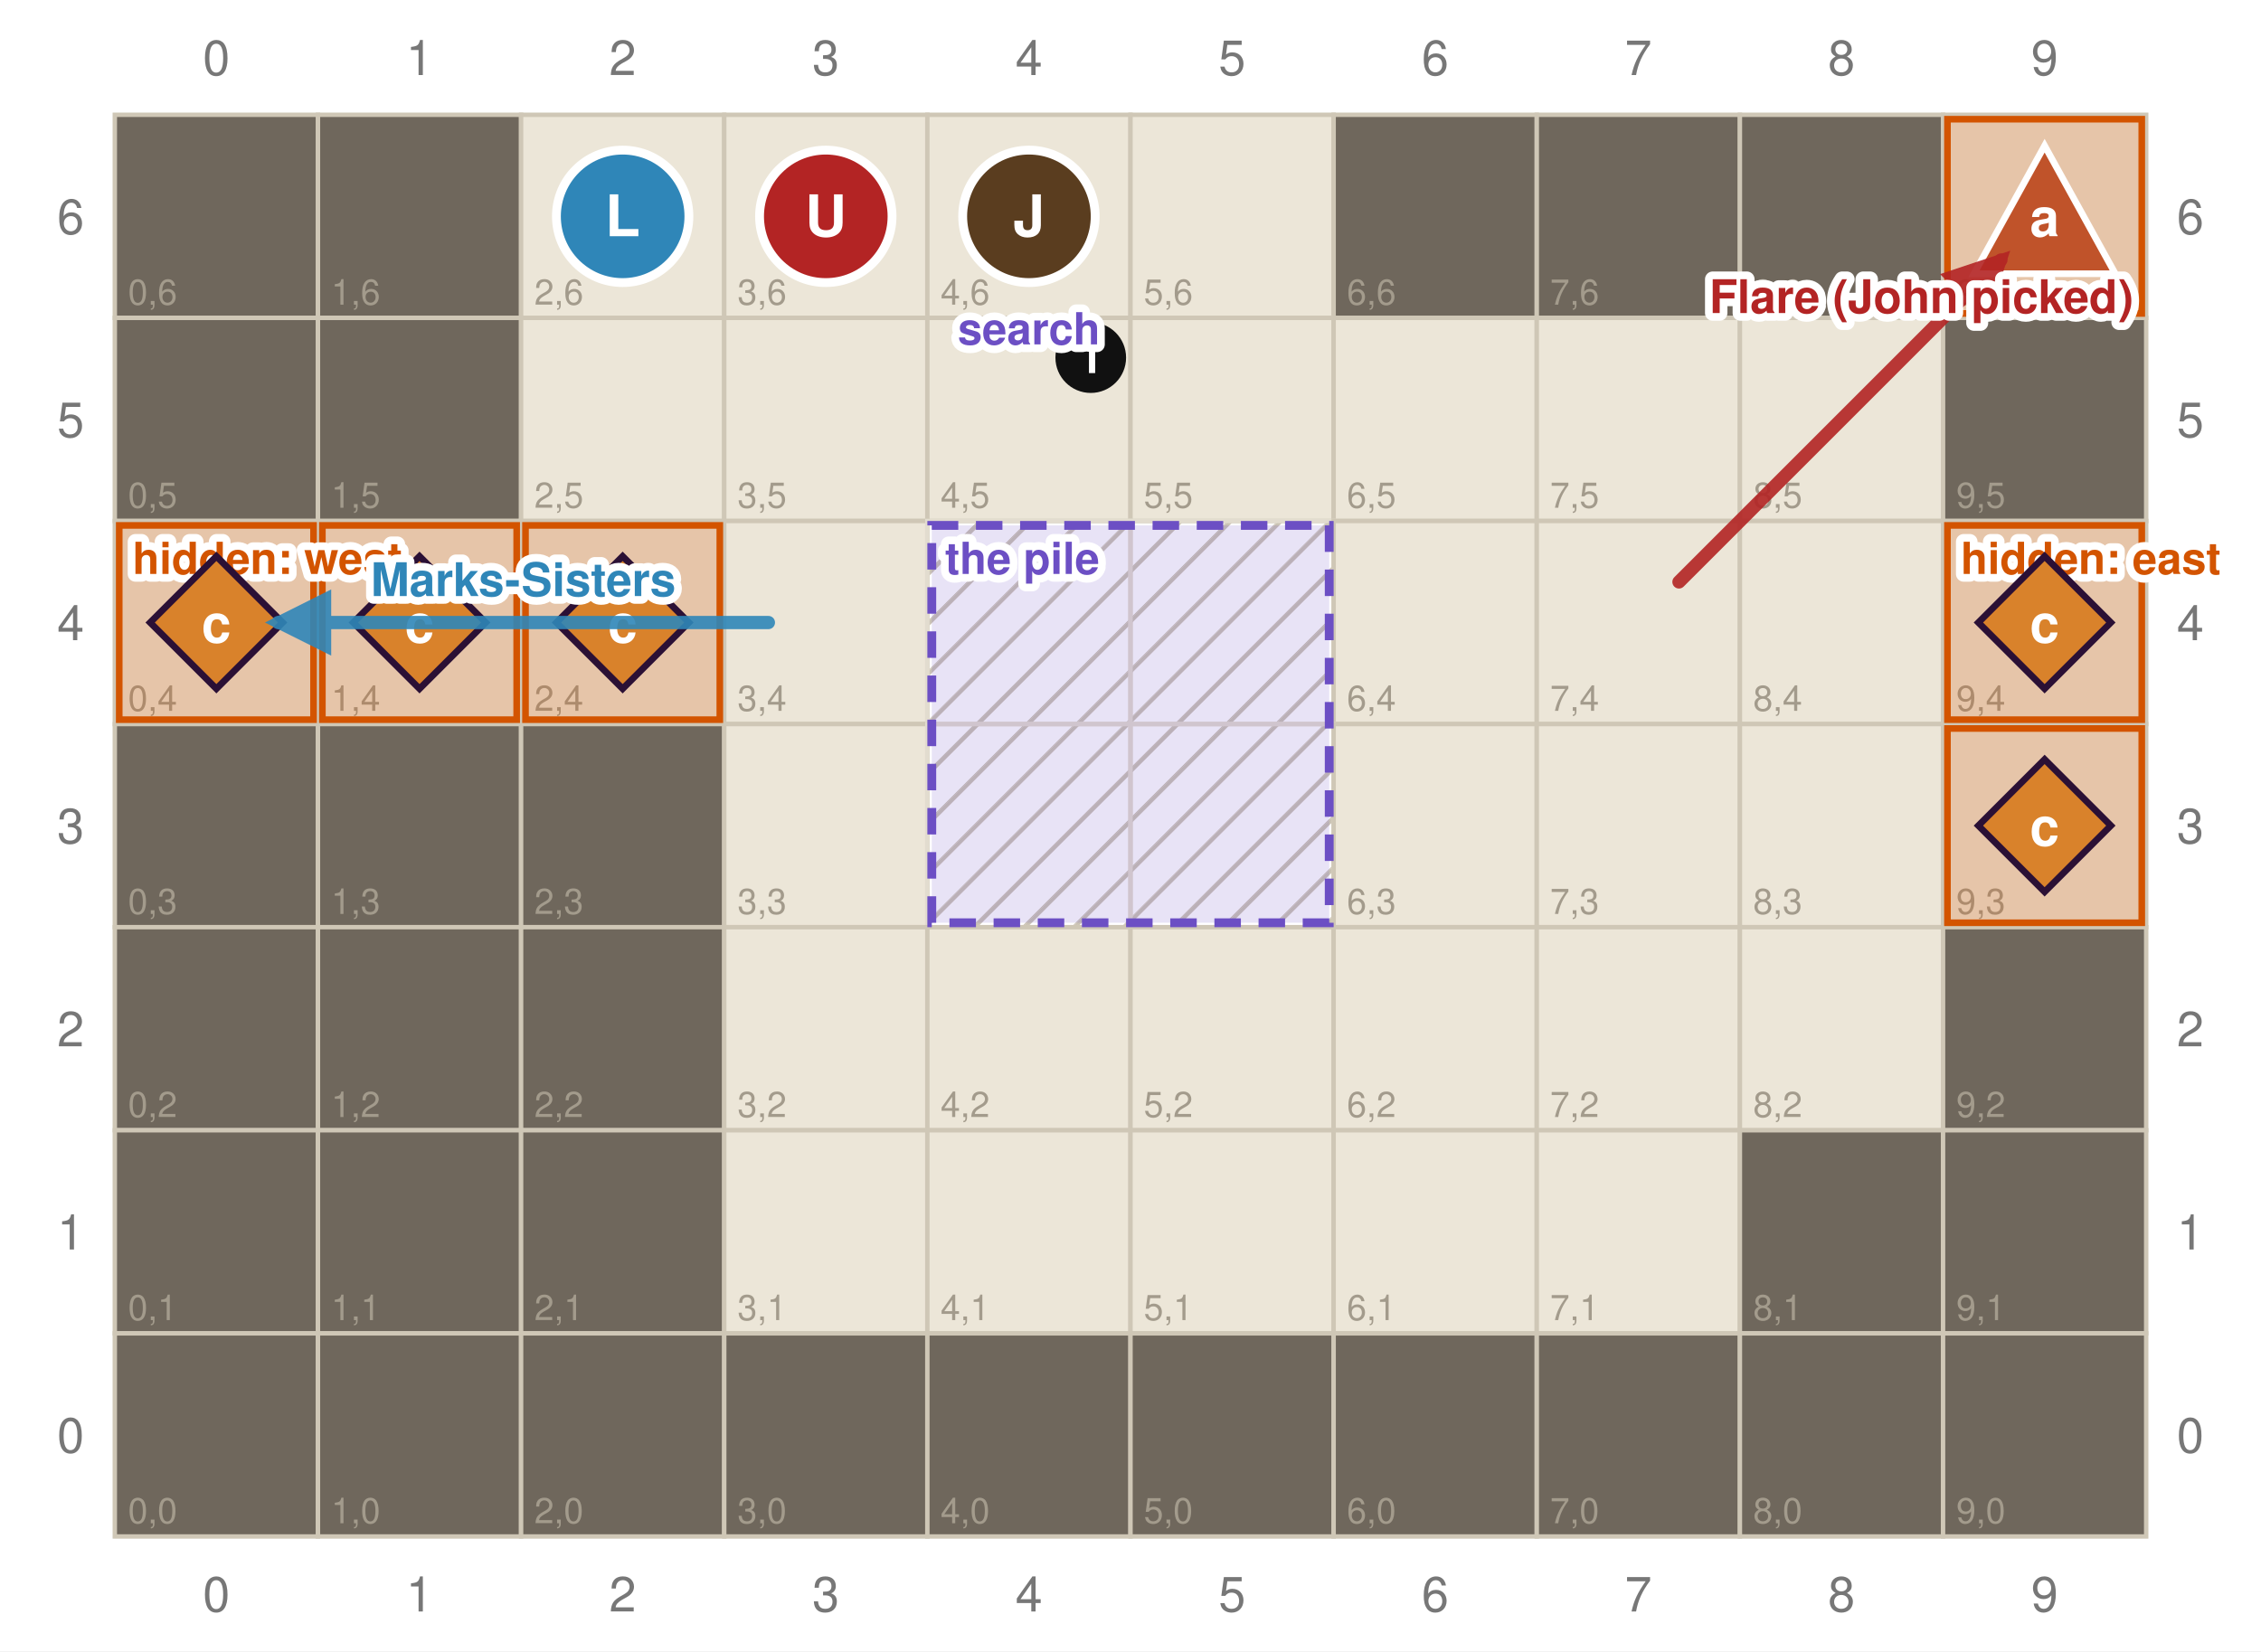
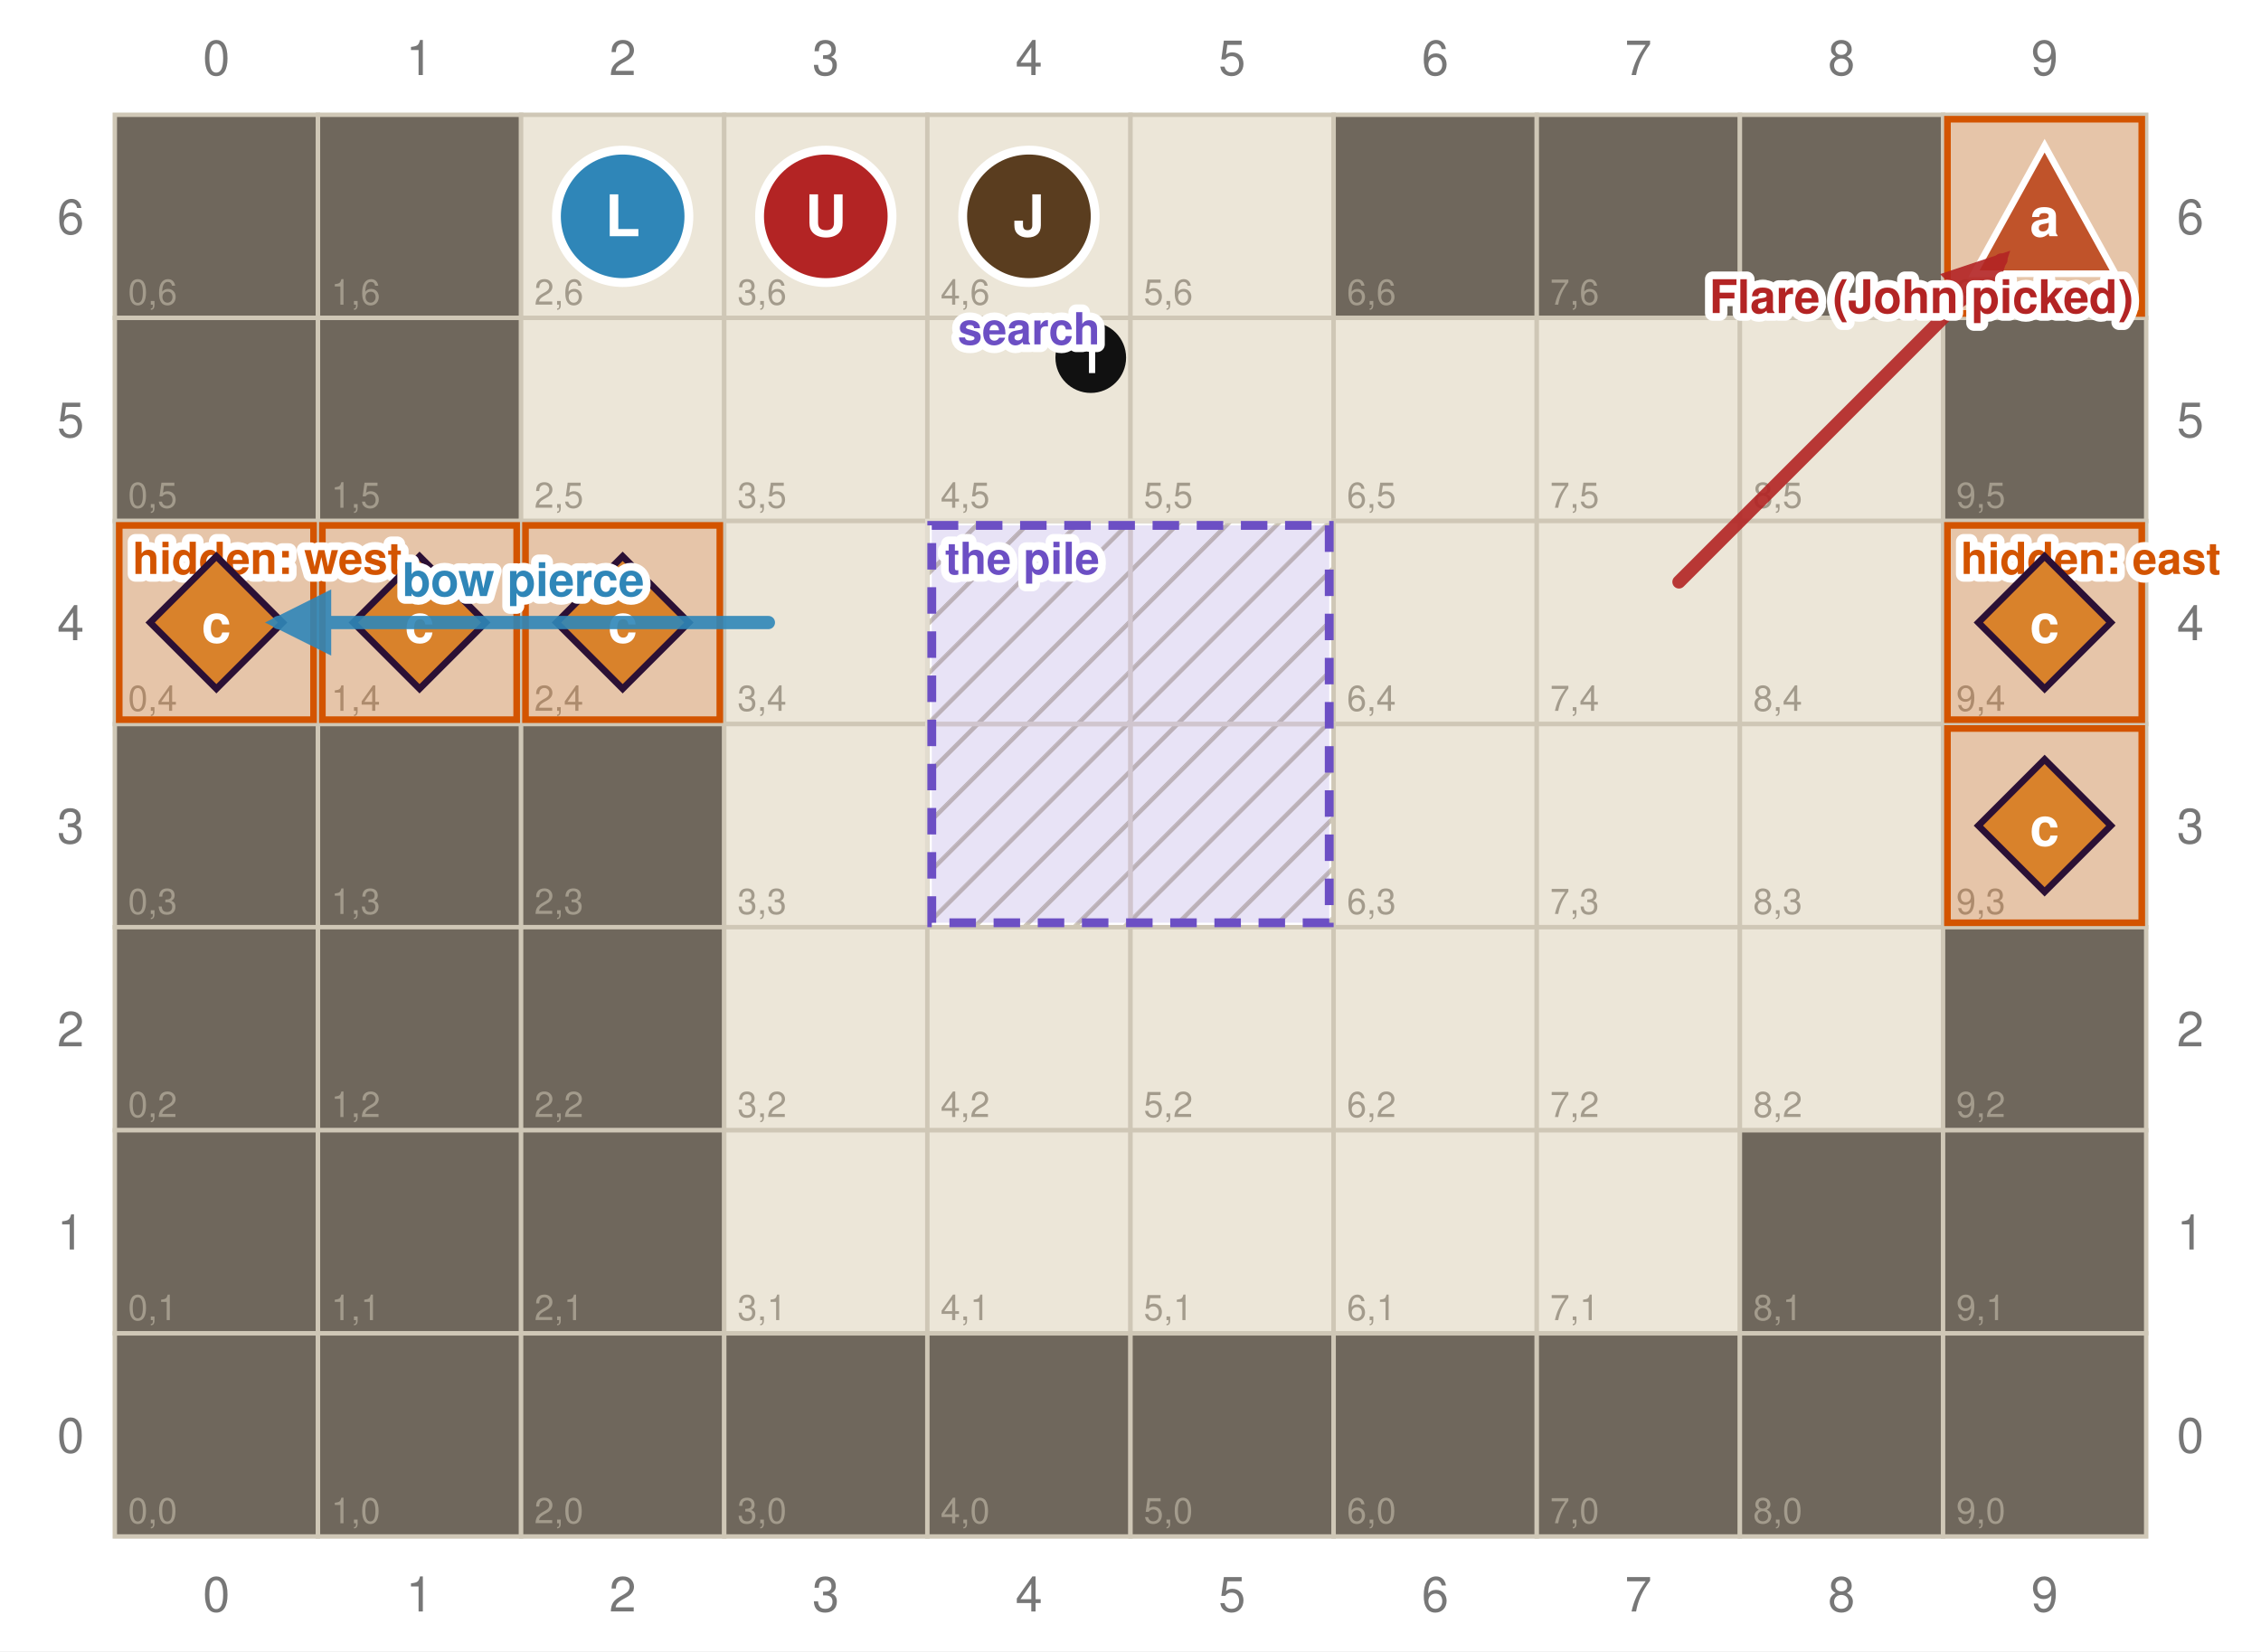
<svg xmlns="http://www.w3.org/2000/svg" viewBox="0 0 512 374" width="512" height="374">
  <defs>
    <marker id="ah" viewBox="0 0 10 10" refX="8" refY="5" markerWidth="5" markerHeight="5" orient="auto-start-reverse">
      <path d="M0,0 L10,5 L0,10 z" fill="context-stroke" />
    </marker>
    <pattern id="gap" width="8" height="8" patternUnits="userSpaceOnUse" patternTransform="rotate(45)">
      <line x1="0" y1="0" x2="0" y2="8" stroke="#c9c2b4" stroke-width="2" />
    </pattern>
  </defs>
  <rect width="512" height="374" fill="#ffffff" />
  <text x="49.0" y="17.0" font-size="11" text-anchor="middle" font-weight="normal" font-family="Segoe UI, Helvetica, Arial, sans-serif" fill="#777">0</text>
  <text x="49.0" y="365.0" font-size="11" text-anchor="middle" font-weight="normal" font-family="Segoe UI, Helvetica, Arial, sans-serif" fill="#777">0</text>
  <text x="95.0" y="17.0" font-size="11" text-anchor="middle" font-weight="normal" font-family="Segoe UI, Helvetica, Arial, sans-serif" fill="#777">1</text>
  <text x="95.0" y="365.0" font-size="11" text-anchor="middle" font-weight="normal" font-family="Segoe UI, Helvetica, Arial, sans-serif" fill="#777">1</text>
  <text x="141.0" y="17.0" font-size="11" text-anchor="middle" font-weight="normal" font-family="Segoe UI, Helvetica, Arial, sans-serif" fill="#777">2</text>
  <text x="141.0" y="365.0" font-size="11" text-anchor="middle" font-weight="normal" font-family="Segoe UI, Helvetica, Arial, sans-serif" fill="#777">2</text>
  <text x="187.0" y="17.0" font-size="11" text-anchor="middle" font-weight="normal" font-family="Segoe UI, Helvetica, Arial, sans-serif" fill="#777">3</text>
  <text x="187.0" y="365.0" font-size="11" text-anchor="middle" font-weight="normal" font-family="Segoe UI, Helvetica, Arial, sans-serif" fill="#777">3</text>
  <text x="233.0" y="17.0" font-size="11" text-anchor="middle" font-weight="normal" font-family="Segoe UI, Helvetica, Arial, sans-serif" fill="#777">4</text>
  <text x="233.0" y="365.0" font-size="11" text-anchor="middle" font-weight="normal" font-family="Segoe UI, Helvetica, Arial, sans-serif" fill="#777">4</text>
  <text x="279.0" y="17.0" font-size="11" text-anchor="middle" font-weight="normal" font-family="Segoe UI, Helvetica, Arial, sans-serif" fill="#777">5</text>
  <text x="279.0" y="365.0" font-size="11" text-anchor="middle" font-weight="normal" font-family="Segoe UI, Helvetica, Arial, sans-serif" fill="#777">5</text>
  <text x="325.0" y="17.0" font-size="11" text-anchor="middle" font-weight="normal" font-family="Segoe UI, Helvetica, Arial, sans-serif" fill="#777">6</text>
  <text x="325.0" y="365.0" font-size="11" text-anchor="middle" font-weight="normal" font-family="Segoe UI, Helvetica, Arial, sans-serif" fill="#777">6</text>
  <text x="371.0" y="17.0" font-size="11" text-anchor="middle" font-weight="normal" font-family="Segoe UI, Helvetica, Arial, sans-serif" fill="#777">7</text>
  <text x="371.0" y="365.0" font-size="11" text-anchor="middle" font-weight="normal" font-family="Segoe UI, Helvetica, Arial, sans-serif" fill="#777">7</text>
  <text x="417.0" y="17.0" font-size="11" text-anchor="middle" font-weight="normal" font-family="Segoe UI, Helvetica, Arial, sans-serif" fill="#777">8</text>
  <text x="417.0" y="365.0" font-size="11" text-anchor="middle" font-weight="normal" font-family="Segoe UI, Helvetica, Arial, sans-serif" fill="#777">8</text>
  <text x="463.0" y="17.0" font-size="11" text-anchor="middle" font-weight="normal" font-family="Segoe UI, Helvetica, Arial, sans-serif" fill="#777">9</text>
  <text x="463.0" y="365.0" font-size="11" text-anchor="middle" font-weight="normal" font-family="Segoe UI, Helvetica, Arial, sans-serif" fill="#777">9</text>
  <text x="16.0" y="329.0" font-size="11" text-anchor="middle" font-weight="normal" font-family="Segoe UI, Helvetica, Arial, sans-serif" fill="#777">0</text>
  <text x="496.0" y="329.0" font-size="11" text-anchor="middle" font-weight="normal" font-family="Segoe UI, Helvetica, Arial, sans-serif" fill="#777">0</text>
  <text x="16.0" y="283.0" font-size="11" text-anchor="middle" font-weight="normal" font-family="Segoe UI, Helvetica, Arial, sans-serif" fill="#777">1</text>
  <text x="496.0" y="283.0" font-size="11" text-anchor="middle" font-weight="normal" font-family="Segoe UI, Helvetica, Arial, sans-serif" fill="#777">1</text>
  <text x="16.0" y="237.0" font-size="11" text-anchor="middle" font-weight="normal" font-family="Segoe UI, Helvetica, Arial, sans-serif" fill="#777">2</text>
  <text x="496.0" y="237.0" font-size="11" text-anchor="middle" font-weight="normal" font-family="Segoe UI, Helvetica, Arial, sans-serif" fill="#777">2</text>
  <text x="16.0" y="191.0" font-size="11" text-anchor="middle" font-weight="normal" font-family="Segoe UI, Helvetica, Arial, sans-serif" fill="#777">3</text>
  <text x="496.0" y="191.0" font-size="11" text-anchor="middle" font-weight="normal" font-family="Segoe UI, Helvetica, Arial, sans-serif" fill="#777">3</text>
  <text x="16.0" y="145.0" font-size="11" text-anchor="middle" font-weight="normal" font-family="Segoe UI, Helvetica, Arial, sans-serif" fill="#777">4</text>
  <text x="496.0" y="145.0" font-size="11" text-anchor="middle" font-weight="normal" font-family="Segoe UI, Helvetica, Arial, sans-serif" fill="#777">4</text>
  <text x="16.0" y="99.0" font-size="11" text-anchor="middle" font-weight="normal" font-family="Segoe UI, Helvetica, Arial, sans-serif" fill="#777">5</text>
  <text x="496.0" y="99.0" font-size="11" text-anchor="middle" font-weight="normal" font-family="Segoe UI, Helvetica, Arial, sans-serif" fill="#777">5</text>
  <text x="16.0" y="53.0" font-size="11" text-anchor="middle" font-weight="normal" font-family="Segoe UI, Helvetica, Arial, sans-serif" fill="#777">6</text>
  <text x="496.0" y="53.0" font-size="11" text-anchor="middle" font-weight="normal" font-family="Segoe UI, Helvetica, Arial, sans-serif" fill="#777">6</text>
  <g>
    <rect x="26" y="26" width="46" height="46" fill="#6f675c" stroke="#cfc7b6" stroke-width="1" />
  </g>
  <text x="29.0" y="69.0" font-size="8" text-anchor="start" font-weight="normal" font-family="Segoe UI, Helvetica, Arial, sans-serif" fill="#a39b8c">0,6</text>
  <g>
    <rect x="72" y="26" width="46" height="46" fill="#6f675c" stroke="#cfc7b6" stroke-width="1" />
  </g>
  <text x="75.0" y="69.0" font-size="8" text-anchor="start" font-weight="normal" font-family="Segoe UI, Helvetica, Arial, sans-serif" fill="#a39b8c">1,6</text>
  <g>
    <rect x="118" y="26" width="46" height="46" fill="#ece6d8" stroke="#cfc7b6" stroke-width="1" />
  </g>
  <text x="121.0" y="69.0" font-size="8" text-anchor="start" font-weight="normal" font-family="Segoe UI, Helvetica, Arial, sans-serif" fill="#a39b8c">2,6</text>
  <g>
    <rect x="164" y="26" width="46" height="46" fill="#ece6d8" stroke="#cfc7b6" stroke-width="1" />
  </g>
  <text x="167.0" y="69.0" font-size="8" text-anchor="start" font-weight="normal" font-family="Segoe UI, Helvetica, Arial, sans-serif" fill="#a39b8c">3,6</text>
  <g>
    <rect x="210" y="26" width="46" height="46" fill="#ece6d8" stroke="#cfc7b6" stroke-width="1" />
  </g>
  <text x="213.0" y="69.0" font-size="8" text-anchor="start" font-weight="normal" font-family="Segoe UI, Helvetica, Arial, sans-serif" fill="#a39b8c">4,6</text>
  <g>
    <rect x="256" y="26" width="46" height="46" fill="#ece6d8" stroke="#cfc7b6" stroke-width="1" />
  </g>
  <text x="259.0" y="69.0" font-size="8" text-anchor="start" font-weight="normal" font-family="Segoe UI, Helvetica, Arial, sans-serif" fill="#a39b8c">5,6</text>
  <g>
    <rect x="302" y="26" width="46" height="46" fill="#6f675c" stroke="#cfc7b6" stroke-width="1" />
  </g>
  <text x="305.0" y="69.0" font-size="8" text-anchor="start" font-weight="normal" font-family="Segoe UI, Helvetica, Arial, sans-serif" fill="#a39b8c">6,6</text>
  <g>
    <rect x="348" y="26" width="46" height="46" fill="#6f675c" stroke="#cfc7b6" stroke-width="1" />
  </g>
  <text x="351.0" y="69.0" font-size="8" text-anchor="start" font-weight="normal" font-family="Segoe UI, Helvetica, Arial, sans-serif" fill="#a39b8c">7,6</text>
  <g>
    <rect x="394" y="26" width="46" height="46" fill="#6f675c" stroke="#cfc7b6" stroke-width="1" />
  </g>
  <text x="397.0" y="69.0" font-size="8" text-anchor="start" font-weight="normal" font-family="Segoe UI, Helvetica, Arial, sans-serif" fill="#a39b8c">8,6</text>
  <g>
    <rect x="440" y="26" width="46" height="46" fill="#ece6d8" stroke="#cfc7b6" stroke-width="1" />
  </g>
  <text x="443.0" y="69.0" font-size="8" text-anchor="start" font-weight="normal" font-family="Segoe UI, Helvetica, Arial, sans-serif" fill="#a39b8c">9,6</text>
  <g>
    <rect x="26" y="72" width="46" height="46" fill="#6f675c" stroke="#cfc7b6" stroke-width="1" />
  </g>
  <text x="29.0" y="115.0" font-size="8" text-anchor="start" font-weight="normal" font-family="Segoe UI, Helvetica, Arial, sans-serif" fill="#a39b8c">0,5</text>
  <g>
    <rect x="72" y="72" width="46" height="46" fill="#6f675c" stroke="#cfc7b6" stroke-width="1" />
  </g>
  <text x="75.0" y="115.0" font-size="8" text-anchor="start" font-weight="normal" font-family="Segoe UI, Helvetica, Arial, sans-serif" fill="#a39b8c">1,5</text>
  <g>
    <rect x="118" y="72" width="46" height="46" fill="#ece6d8" stroke="#cfc7b6" stroke-width="1" />
  </g>
  <text x="121.0" y="115.0" font-size="8" text-anchor="start" font-weight="normal" font-family="Segoe UI, Helvetica, Arial, sans-serif" fill="#a39b8c">2,5</text>
  <g>
    <rect x="164" y="72" width="46" height="46" fill="#ece6d8" stroke="#cfc7b6" stroke-width="1" />
  </g>
  <text x="167.0" y="115.0" font-size="8" text-anchor="start" font-weight="normal" font-family="Segoe UI, Helvetica, Arial, sans-serif" fill="#a39b8c">3,5</text>
  <g>
    <rect x="210" y="72" width="46" height="46" fill="#ece6d8" stroke="#cfc7b6" stroke-width="1" />
  </g>
  <text x="213.0" y="115.0" font-size="8" text-anchor="start" font-weight="normal" font-family="Segoe UI, Helvetica, Arial, sans-serif" fill="#a39b8c">4,5</text>
  <g>
    <rect x="256" y="72" width="46" height="46" fill="#ece6d8" stroke="#cfc7b6" stroke-width="1" />
  </g>
  <text x="259.0" y="115.0" font-size="8" text-anchor="start" font-weight="normal" font-family="Segoe UI, Helvetica, Arial, sans-serif" fill="#a39b8c">5,5</text>
  <g>
    <rect x="302" y="72" width="46" height="46" fill="#ece6d8" stroke="#cfc7b6" stroke-width="1" />
  </g>
  <text x="305.0" y="115.0" font-size="8" text-anchor="start" font-weight="normal" font-family="Segoe UI, Helvetica, Arial, sans-serif" fill="#a39b8c">6,5</text>
  <g>
    <rect x="348" y="72" width="46" height="46" fill="#ece6d8" stroke="#cfc7b6" stroke-width="1" />
  </g>
  <text x="351.0" y="115.0" font-size="8" text-anchor="start" font-weight="normal" font-family="Segoe UI, Helvetica, Arial, sans-serif" fill="#a39b8c">7,5</text>
  <g>
    <rect x="394" y="72" width="46" height="46" fill="#ece6d8" stroke="#cfc7b6" stroke-width="1" />
  </g>
  <text x="397.0" y="115.0" font-size="8" text-anchor="start" font-weight="normal" font-family="Segoe UI, Helvetica, Arial, sans-serif" fill="#a39b8c">8,5</text>
  <g>
    <rect x="440" y="72" width="46" height="46" fill="#6f675c" stroke="#cfc7b6" stroke-width="1" />
  </g>
  <text x="443.0" y="115.0" font-size="8" text-anchor="start" font-weight="normal" font-family="Segoe UI, Helvetica, Arial, sans-serif" fill="#a39b8c">9,5</text>
  <g>
    <rect x="26" y="118" width="46" height="46" fill="#ece6d8" stroke="#cfc7b6" stroke-width="1" />
  </g>
  <text x="29.0" y="161.0" font-size="8" text-anchor="start" font-weight="normal" font-family="Segoe UI, Helvetica, Arial, sans-serif" fill="#a39b8c">0,4</text>
  <g>
    <rect x="72" y="118" width="46" height="46" fill="#ece6d8" stroke="#cfc7b6" stroke-width="1" />
  </g>
  <text x="75.0" y="161.0" font-size="8" text-anchor="start" font-weight="normal" font-family="Segoe UI, Helvetica, Arial, sans-serif" fill="#a39b8c">1,4</text>
  <g>
    <rect x="118" y="118" width="46" height="46" fill="#ece6d8" stroke="#cfc7b6" stroke-width="1" />
  </g>
  <text x="121.0" y="161.0" font-size="8" text-anchor="start" font-weight="normal" font-family="Segoe UI, Helvetica, Arial, sans-serif" fill="#a39b8c">2,4</text>
  <g>
    <rect x="164" y="118" width="46" height="46" fill="#ece6d8" stroke="#cfc7b6" stroke-width="1" />
  </g>
  <text x="167.0" y="161.0" font-size="8" text-anchor="start" font-weight="normal" font-family="Segoe UI, Helvetica, Arial, sans-serif" fill="#a39b8c">3,4</text>
  <g>
    <rect x="210" y="118" width="46" height="46" fill="url(#gap)" stroke="#e2dccf" stroke-width="1" />
  </g>
  <g>
    <rect x="256" y="118" width="46" height="46" fill="url(#gap)" stroke="#e2dccf" stroke-width="1" />
  </g>
  <g>
    <rect x="302" y="118" width="46" height="46" fill="#ece6d8" stroke="#cfc7b6" stroke-width="1" />
  </g>
  <text x="305.0" y="161.0" font-size="8" text-anchor="start" font-weight="normal" font-family="Segoe UI, Helvetica, Arial, sans-serif" fill="#a39b8c">6,4</text>
  <g>
    <rect x="348" y="118" width="46" height="46" fill="#ece6d8" stroke="#cfc7b6" stroke-width="1" />
  </g>
  <text x="351.0" y="161.0" font-size="8" text-anchor="start" font-weight="normal" font-family="Segoe UI, Helvetica, Arial, sans-serif" fill="#a39b8c">7,4</text>
  <g>
    <rect x="394" y="118" width="46" height="46" fill="#ece6d8" stroke="#cfc7b6" stroke-width="1" />
  </g>
  <text x="397.0" y="161.0" font-size="8" text-anchor="start" font-weight="normal" font-family="Segoe UI, Helvetica, Arial, sans-serif" fill="#a39b8c">8,4</text>
  <g>
    <rect x="440" y="118" width="46" height="46" fill="#ece6d8" stroke="#cfc7b6" stroke-width="1" />
  </g>
  <text x="443.0" y="161.0" font-size="8" text-anchor="start" font-weight="normal" font-family="Segoe UI, Helvetica, Arial, sans-serif" fill="#a39b8c">9,4</text>
  <g>
    <rect x="26" y="164" width="46" height="46" fill="#6f675c" stroke="#cfc7b6" stroke-width="1" />
  </g>
  <text x="29.0" y="207.0" font-size="8" text-anchor="start" font-weight="normal" font-family="Segoe UI, Helvetica, Arial, sans-serif" fill="#a39b8c">0,3</text>
  <g>
    <rect x="72" y="164" width="46" height="46" fill="#6f675c" stroke="#cfc7b6" stroke-width="1" />
  </g>
  <text x="75.0" y="207.0" font-size="8" text-anchor="start" font-weight="normal" font-family="Segoe UI, Helvetica, Arial, sans-serif" fill="#a39b8c">1,3</text>
  <g>
    <rect x="118" y="164" width="46" height="46" fill="#6f675c" stroke="#cfc7b6" stroke-width="1" />
  </g>
  <text x="121.0" y="207.0" font-size="8" text-anchor="start" font-weight="normal" font-family="Segoe UI, Helvetica, Arial, sans-serif" fill="#a39b8c">2,3</text>
  <g>
    <rect x="164" y="164" width="46" height="46" fill="#ece6d8" stroke="#cfc7b6" stroke-width="1" />
  </g>
  <text x="167.0" y="207.0" font-size="8" text-anchor="start" font-weight="normal" font-family="Segoe UI, Helvetica, Arial, sans-serif" fill="#a39b8c">3,3</text>
  <g>
    <rect x="210" y="164" width="46" height="46" fill="url(#gap)" stroke="#e2dccf" stroke-width="1" />
  </g>
  <g>
    <rect x="256" y="164" width="46" height="46" fill="url(#gap)" stroke="#e2dccf" stroke-width="1" />
  </g>
  <g>
    <rect x="302" y="164" width="46" height="46" fill="#ece6d8" stroke="#cfc7b6" stroke-width="1" />
  </g>
  <text x="305.0" y="207.0" font-size="8" text-anchor="start" font-weight="normal" font-family="Segoe UI, Helvetica, Arial, sans-serif" fill="#a39b8c">6,3</text>
  <g>
    <rect x="348" y="164" width="46" height="46" fill="#ece6d8" stroke="#cfc7b6" stroke-width="1" />
  </g>
  <text x="351.0" y="207.0" font-size="8" text-anchor="start" font-weight="normal" font-family="Segoe UI, Helvetica, Arial, sans-serif" fill="#a39b8c">7,3</text>
  <g>
    <rect x="394" y="164" width="46" height="46" fill="#ece6d8" stroke="#cfc7b6" stroke-width="1" />
  </g>
  <text x="397.0" y="207.0" font-size="8" text-anchor="start" font-weight="normal" font-family="Segoe UI, Helvetica, Arial, sans-serif" fill="#a39b8c">8,3</text>
  <g>
    <rect x="440" y="164" width="46" height="46" fill="#ece6d8" stroke="#cfc7b6" stroke-width="1" />
  </g>
  <text x="443.0" y="207.0" font-size="8" text-anchor="start" font-weight="normal" font-family="Segoe UI, Helvetica, Arial, sans-serif" fill="#a39b8c">9,3</text>
  <g>
    <rect x="26" y="210" width="46" height="46" fill="#6f675c" stroke="#cfc7b6" stroke-width="1" />
  </g>
  <text x="29.0" y="253.0" font-size="8" text-anchor="start" font-weight="normal" font-family="Segoe UI, Helvetica, Arial, sans-serif" fill="#a39b8c">0,2</text>
  <g>
    <rect x="72" y="210" width="46" height="46" fill="#6f675c" stroke="#cfc7b6" stroke-width="1" />
  </g>
  <text x="75.0" y="253.0" font-size="8" text-anchor="start" font-weight="normal" font-family="Segoe UI, Helvetica, Arial, sans-serif" fill="#a39b8c">1,2</text>
  <g>
    <rect x="118" y="210" width="46" height="46" fill="#6f675c" stroke="#cfc7b6" stroke-width="1" />
  </g>
  <text x="121.0" y="253.0" font-size="8" text-anchor="start" font-weight="normal" font-family="Segoe UI, Helvetica, Arial, sans-serif" fill="#a39b8c">2,2</text>
  <g>
    <rect x="164" y="210" width="46" height="46" fill="#ece6d8" stroke="#cfc7b6" stroke-width="1" />
  </g>
  <text x="167.0" y="253.0" font-size="8" text-anchor="start" font-weight="normal" font-family="Segoe UI, Helvetica, Arial, sans-serif" fill="#a39b8c">3,2</text>
  <g>
    <rect x="210" y="210" width="46" height="46" fill="#ece6d8" stroke="#cfc7b6" stroke-width="1" />
  </g>
  <text x="213.0" y="253.0" font-size="8" text-anchor="start" font-weight="normal" font-family="Segoe UI, Helvetica, Arial, sans-serif" fill="#a39b8c">4,2</text>
  <g>
    <rect x="256" y="210" width="46" height="46" fill="#ece6d8" stroke="#cfc7b6" stroke-width="1" />
  </g>
  <text x="259.0" y="253.0" font-size="8" text-anchor="start" font-weight="normal" font-family="Segoe UI, Helvetica, Arial, sans-serif" fill="#a39b8c">5,2</text>
  <g>
    <rect x="302" y="210" width="46" height="46" fill="#ece6d8" stroke="#cfc7b6" stroke-width="1" />
  </g>
  <text x="305.0" y="253.0" font-size="8" text-anchor="start" font-weight="normal" font-family="Segoe UI, Helvetica, Arial, sans-serif" fill="#a39b8c">6,2</text>
  <g>
    <rect x="348" y="210" width="46" height="46" fill="#ece6d8" stroke="#cfc7b6" stroke-width="1" />
  </g>
  <text x="351.0" y="253.0" font-size="8" text-anchor="start" font-weight="normal" font-family="Segoe UI, Helvetica, Arial, sans-serif" fill="#a39b8c">7,2</text>
  <g>
    <rect x="394" y="210" width="46" height="46" fill="#ece6d8" stroke="#cfc7b6" stroke-width="1" />
  </g>
  <text x="397.0" y="253.0" font-size="8" text-anchor="start" font-weight="normal" font-family="Segoe UI, Helvetica, Arial, sans-serif" fill="#a39b8c">8,2</text>
  <g>
    <rect x="440" y="210" width="46" height="46" fill="#6f675c" stroke="#cfc7b6" stroke-width="1" />
  </g>
  <text x="443.0" y="253.0" font-size="8" text-anchor="start" font-weight="normal" font-family="Segoe UI, Helvetica, Arial, sans-serif" fill="#a39b8c">9,2</text>
  <g>
    <rect x="26" y="256" width="46" height="46" fill="#6f675c" stroke="#cfc7b6" stroke-width="1" />
  </g>
  <text x="29.0" y="299.0" font-size="8" text-anchor="start" font-weight="normal" font-family="Segoe UI, Helvetica, Arial, sans-serif" fill="#a39b8c">0,1</text>
  <g>
    <rect x="72" y="256" width="46" height="46" fill="#6f675c" stroke="#cfc7b6" stroke-width="1" />
  </g>
  <text x="75.0" y="299.0" font-size="8" text-anchor="start" font-weight="normal" font-family="Segoe UI, Helvetica, Arial, sans-serif" fill="#a39b8c">1,1</text>
  <g>
    <rect x="118" y="256" width="46" height="46" fill="#6f675c" stroke="#cfc7b6" stroke-width="1" />
  </g>
  <text x="121.0" y="299.0" font-size="8" text-anchor="start" font-weight="normal" font-family="Segoe UI, Helvetica, Arial, sans-serif" fill="#a39b8c">2,1</text>
  <g>
    <rect x="164" y="256" width="46" height="46" fill="#ece6d8" stroke="#cfc7b6" stroke-width="1" />
  </g>
  <text x="167.0" y="299.0" font-size="8" text-anchor="start" font-weight="normal" font-family="Segoe UI, Helvetica, Arial, sans-serif" fill="#a39b8c">3,1</text>
  <g>
    <rect x="210" y="256" width="46" height="46" fill="#ece6d8" stroke="#cfc7b6" stroke-width="1" />
  </g>
  <text x="213.0" y="299.0" font-size="8" text-anchor="start" font-weight="normal" font-family="Segoe UI, Helvetica, Arial, sans-serif" fill="#a39b8c">4,1</text>
  <g>
    <rect x="256" y="256" width="46" height="46" fill="#ece6d8" stroke="#cfc7b6" stroke-width="1" />
  </g>
  <text x="259.0" y="299.0" font-size="8" text-anchor="start" font-weight="normal" font-family="Segoe UI, Helvetica, Arial, sans-serif" fill="#a39b8c">5,1</text>
  <g>
    <rect x="302" y="256" width="46" height="46" fill="#ece6d8" stroke="#cfc7b6" stroke-width="1" />
  </g>
  <text x="305.0" y="299.0" font-size="8" text-anchor="start" font-weight="normal" font-family="Segoe UI, Helvetica, Arial, sans-serif" fill="#a39b8c">6,1</text>
  <g>
    <rect x="348" y="256" width="46" height="46" fill="#ece6d8" stroke="#cfc7b6" stroke-width="1" />
  </g>
  <text x="351.0" y="299.0" font-size="8" text-anchor="start" font-weight="normal" font-family="Segoe UI, Helvetica, Arial, sans-serif" fill="#a39b8c">7,1</text>
  <g>
    <rect x="394" y="256" width="46" height="46" fill="#6f675c" stroke="#cfc7b6" stroke-width="1" />
  </g>
  <text x="397.0" y="299.0" font-size="8" text-anchor="start" font-weight="normal" font-family="Segoe UI, Helvetica, Arial, sans-serif" fill="#a39b8c">8,1</text>
  <g>
    <rect x="440" y="256" width="46" height="46" fill="#6f675c" stroke="#cfc7b6" stroke-width="1" />
  </g>
  <text x="443.0" y="299.0" font-size="8" text-anchor="start" font-weight="normal" font-family="Segoe UI, Helvetica, Arial, sans-serif" fill="#a39b8c">9,1</text>
  <g>
    <rect x="26" y="302" width="46" height="46" fill="#6f675c" stroke="#cfc7b6" stroke-width="1" />
  </g>
  <text x="29.0" y="345.0" font-size="8" text-anchor="start" font-weight="normal" font-family="Segoe UI, Helvetica, Arial, sans-serif" fill="#a39b8c">0,0</text>
  <g>
    <rect x="72" y="302" width="46" height="46" fill="#6f675c" stroke="#cfc7b6" stroke-width="1" />
  </g>
  <text x="75.0" y="345.0" font-size="8" text-anchor="start" font-weight="normal" font-family="Segoe UI, Helvetica, Arial, sans-serif" fill="#a39b8c">1,0</text>
  <g>
    <rect x="118" y="302" width="46" height="46" fill="#6f675c" stroke="#cfc7b6" stroke-width="1" />
  </g>
  <text x="121.0" y="345.0" font-size="8" text-anchor="start" font-weight="normal" font-family="Segoe UI, Helvetica, Arial, sans-serif" fill="#a39b8c">2,0</text>
  <g>
    <rect x="164" y="302" width="46" height="46" fill="#6f675c" stroke="#cfc7b6" stroke-width="1" />
  </g>
  <text x="167.0" y="345.0" font-size="8" text-anchor="start" font-weight="normal" font-family="Segoe UI, Helvetica, Arial, sans-serif" fill="#a39b8c">3,0</text>
  <g>
    <rect x="210" y="302" width="46" height="46" fill="#6f675c" stroke="#cfc7b6" stroke-width="1" />
  </g>
  <text x="213.0" y="345.0" font-size="8" text-anchor="start" font-weight="normal" font-family="Segoe UI, Helvetica, Arial, sans-serif" fill="#a39b8c">4,0</text>
  <g>
    <rect x="256" y="302" width="46" height="46" fill="#6f675c" stroke="#cfc7b6" stroke-width="1" />
  </g>
  <text x="259.0" y="345.0" font-size="8" text-anchor="start" font-weight="normal" font-family="Segoe UI, Helvetica, Arial, sans-serif" fill="#a39b8c">5,0</text>
  <g>
    <rect x="302" y="302" width="46" height="46" fill="#6f675c" stroke="#cfc7b6" stroke-width="1" />
  </g>
  <text x="305.0" y="345.0" font-size="8" text-anchor="start" font-weight="normal" font-family="Segoe UI, Helvetica, Arial, sans-serif" fill="#a39b8c">6,0</text>
  <g>
    <rect x="348" y="302" width="46" height="46" fill="#6f675c" stroke="#cfc7b6" stroke-width="1" />
  </g>
  <text x="351.0" y="345.0" font-size="8" text-anchor="start" font-weight="normal" font-family="Segoe UI, Helvetica, Arial, sans-serif" fill="#a39b8c">7,0</text>
  <g>
    <rect x="394" y="302" width="46" height="46" fill="#6f675c" stroke="#cfc7b6" stroke-width="1" />
  </g>
  <text x="397.0" y="345.0" font-size="8" text-anchor="start" font-weight="normal" font-family="Segoe UI, Helvetica, Arial, sans-serif" fill="#a39b8c">8,0</text>
  <g>
    <rect x="440" y="302" width="46" height="46" fill="#6f675c" stroke="#cfc7b6" stroke-width="1" />
  </g>
  <text x="443.0" y="345.0" font-size="8" text-anchor="start" font-weight="normal" font-family="Segoe UI, Helvetica, Arial, sans-serif" fill="#a39b8c">9,0</text>
  <rect x="211" y="119" width="90" height="90" fill="#6c4fc4" fill-opacity="0.16" stroke="#6c4fc4" stroke-width="2" stroke-dasharray="6 4" />
  <text x="214.0" y="130.0" font-size="10" text-anchor="start" font-weight="bold" font-family="Segoe UI, Helvetica, Arial, sans-serif" fill="#ffffff" stroke="#ffffff" stroke-width="3.5" stroke-linejoin="round">the pile</text>
  <text x="214.0" y="130.0" font-size="10" text-anchor="start" font-weight="bold" font-family="Segoe UI, Helvetica, Arial, sans-serif" fill="#6c4fc4">the pile</text>
  <rect x="27" y="119" width="44" height="44" fill="#d35400" fill-opacity="0.22" stroke="#d35400" stroke-width="1.5" />
  <rect x="73" y="119" width="44" height="44" fill="#d35400" fill-opacity="0.22" stroke="#d35400" stroke-width="1.5" />
  <rect x="119" y="119" width="44" height="44" fill="#d35400" fill-opacity="0.22" stroke="#d35400" stroke-width="1.5" />
  <text x="30.0" y="130.0" font-size="10" text-anchor="start" font-weight="bold" font-family="Segoe UI, Helvetica, Arial, sans-serif" fill="#ffffff" stroke="#ffffff" stroke-width="3.5" stroke-linejoin="round">hidden: west</text>
  <text x="30.0" y="130.0" font-size="10" text-anchor="start" font-weight="bold" font-family="Segoe UI, Helvetica, Arial, sans-serif" fill="#d35400">hidden: west</text>
  <rect x="441" y="119" width="44" height="44" fill="#d35400" fill-opacity="0.22" stroke="#d35400" stroke-width="1.5" />
  <rect x="441" y="165" width="44" height="44" fill="#d35400" fill-opacity="0.22" stroke="#d35400" stroke-width="1.5" />
  <rect x="441" y="27" width="44" height="44" fill="#d35400" fill-opacity="0.22" stroke="#d35400" stroke-width="1.5" />
  <text x="444.0" y="130.0" font-size="10" text-anchor="start" font-weight="bold" font-family="Segoe UI, Helvetica, Arial, sans-serif" fill="#ffffff" stroke="#ffffff" stroke-width="3.5" stroke-linejoin="round">hidden: east</text>
  <text x="444.0" y="130.0" font-size="10" text-anchor="start" font-weight="bold" font-family="Segoe UI, Helvetica, Arial, sans-serif" fill="#d35400">hidden: east</text>
  <g>
    <circle cx="141.0" cy="49.0" r="15" fill="#2f86b8" stroke="#fff" stroke-width="2" />
  </g>
  <text x="141.0" y="53.5" font-size="13" text-anchor="middle" font-weight="bold" font-family="Segoe UI, Helvetica, Arial, sans-serif" fill="#fff">L</text>
  <g>
    <circle cx="187.0" cy="49.0" r="15" fill="#b32424" stroke="#fff" stroke-width="2" />
  </g>
  <text x="187.0" y="53.5" font-size="13" text-anchor="middle" font-weight="bold" font-family="Segoe UI, Helvetica, Arial, sans-serif" fill="#fff">U</text>
  <g>
    <circle cx="233.0" cy="49.0" r="15" fill="#5a3d1f" stroke="#fff" stroke-width="2" />
  </g>
  <text x="233.0" y="53.5" font-size="13" text-anchor="middle" font-weight="bold" font-family="Segoe UI, Helvetica, Arial, sans-serif" fill="#fff">J</text>
  <g>
    <path d="M463.0,33.0 L479.0,62.0 L447.0,62.0 z" fill="#c0532a" stroke="#fff" stroke-width="1.5" />
  </g>
  <text x="463.0" y="53.5" font-size="12" text-anchor="middle" font-weight="bold" font-family="Segoe UI, Helvetica, Arial, sans-serif" fill="#fff">a</text>
  <g>
    <path d="M49.0,126.0 L64.0,141.0 L49.0,156.0 L34.0,141.0 z" fill="#d9822b" stroke="#2b1035" stroke-width="1.5" />
  </g>
  <text x="49.0" y="145.5" font-size="12" text-anchor="middle" font-weight="bold" font-family="Segoe UI, Helvetica, Arial, sans-serif" fill="#fff">c</text>
  <g>
    <path d="M95.0,126.0 L110.0,141.0 L95.0,156.0 L80.0,141.0 z" fill="#d9822b" stroke="#2b1035" stroke-width="1.5" />
  </g>
  <text x="95.0" y="145.5" font-size="12" text-anchor="middle" font-weight="bold" font-family="Segoe UI, Helvetica, Arial, sans-serif" fill="#fff">c</text>
  <g>
    <path d="M141.0,126.0 L156.0,141.0 L141.0,156.0 L126.0,141.0 z" fill="#d9822b" stroke="#2b1035" stroke-width="1.5" />
  </g>
  <text x="141.0" y="145.5" font-size="12" text-anchor="middle" font-weight="bold" font-family="Segoe UI, Helvetica, Arial, sans-serif" fill="#fff">c</text>
  <g>
    <path d="M463.0,126.0 L478.0,141.0 L463.0,156.0 L448.0,141.0 z" fill="#d9822b" stroke="#2b1035" stroke-width="1.5" />
  </g>
  <text x="463.0" y="145.5" font-size="12" text-anchor="middle" font-weight="bold" font-family="Segoe UI, Helvetica, Arial, sans-serif" fill="#fff">c</text>
  <g>
    <path d="M463.0,172.0 L478.0,187.0 L463.0,202.0 L448.0,187.0 z" fill="#d9822b" stroke="#2b1035" stroke-width="1.5" />
  </g>
  <text x="463.0" y="191.5" font-size="12" text-anchor="middle" font-weight="bold" font-family="Segoe UI, Helvetica, Arial, sans-serif" fill="#fff">c</text>
  <circle cx="247" cy="81" r="8" fill="#111" />
  <text x="247.0" y="84.5" font-size="10" text-anchor="middle" font-weight="bold" font-family="Segoe UI, Helvetica, Arial, sans-serif" fill="#fff">1</text>
  <text x="233.0" y="78.0" font-size="10" text-anchor="middle" font-weight="bold" font-family="Segoe UI, Helvetica, Arial, sans-serif" fill="#ffffff" stroke="#ffffff" stroke-width="3.5" stroke-linejoin="round">search</text>
  <text x="233.0" y="78.0" font-size="10" text-anchor="middle" font-weight="bold" font-family="Segoe UI, Helvetica, Arial, sans-serif" fill="#6c4fc4">search</text>
  <polyline points="174.0,141.0 63.0,141.0" fill="none" stroke="#2f86b8" stroke-width="3" stroke-linecap="round" stroke-linejoin="round" marker-end="url(#ah)" opacity="0.9" />
-   <text x="118.5" y="135.0" font-size="10.5" text-anchor="middle" font-weight="bold" font-family="Segoe UI, Helvetica, Arial, sans-serif" fill="#ffffff" stroke="#ffffff" stroke-width="3.5" stroke-linejoin="round">Marks-Sisters</text>
-   <text x="118.5" y="135.0" font-size="10.5" text-anchor="middle" font-weight="bold" font-family="Segoe UI, Helvetica, Arial, sans-serif" fill="#2f86b8">Marks-Sisters</text>
+   <text x="118.5" y="135.0" font-size="10.5" text-anchor="middle" font-weight="bold" font-family="Segoe UI, Helvetica, Arial, sans-serif" fill="#ffffff" stroke="#ffffff" stroke-width="3.5" stroke-linejoin="round">bow pierce</text>
+   <text x="118.5" y="135.0" font-size="10.5" text-anchor="middle" font-weight="bold" font-family="Segoe UI, Helvetica, Arial, sans-serif" fill="#2f86b8">bow pierce</text>
  <polyline points="380.2,131.8 417.0,95.0 453.1,58.9" fill="none" stroke="#b32424" stroke-width="3" stroke-linecap="round" stroke-linejoin="round" marker-end="url(#ah)" opacity="0.9" />
  <text x="435.1" y="70.9" font-size="10.5" text-anchor="middle" font-weight="bold" font-family="Segoe UI, Helvetica, Arial, sans-serif" fill="#ffffff" stroke="#ffffff" stroke-width="3.5" stroke-linejoin="round">Flare (John picked)</text>
  <text x="435.1" y="70.9" font-size="10.5" text-anchor="middle" font-weight="bold" font-family="Segoe UI, Helvetica, Arial, sans-serif" fill="#b32424">Flare (John picked)</text>
</svg>
